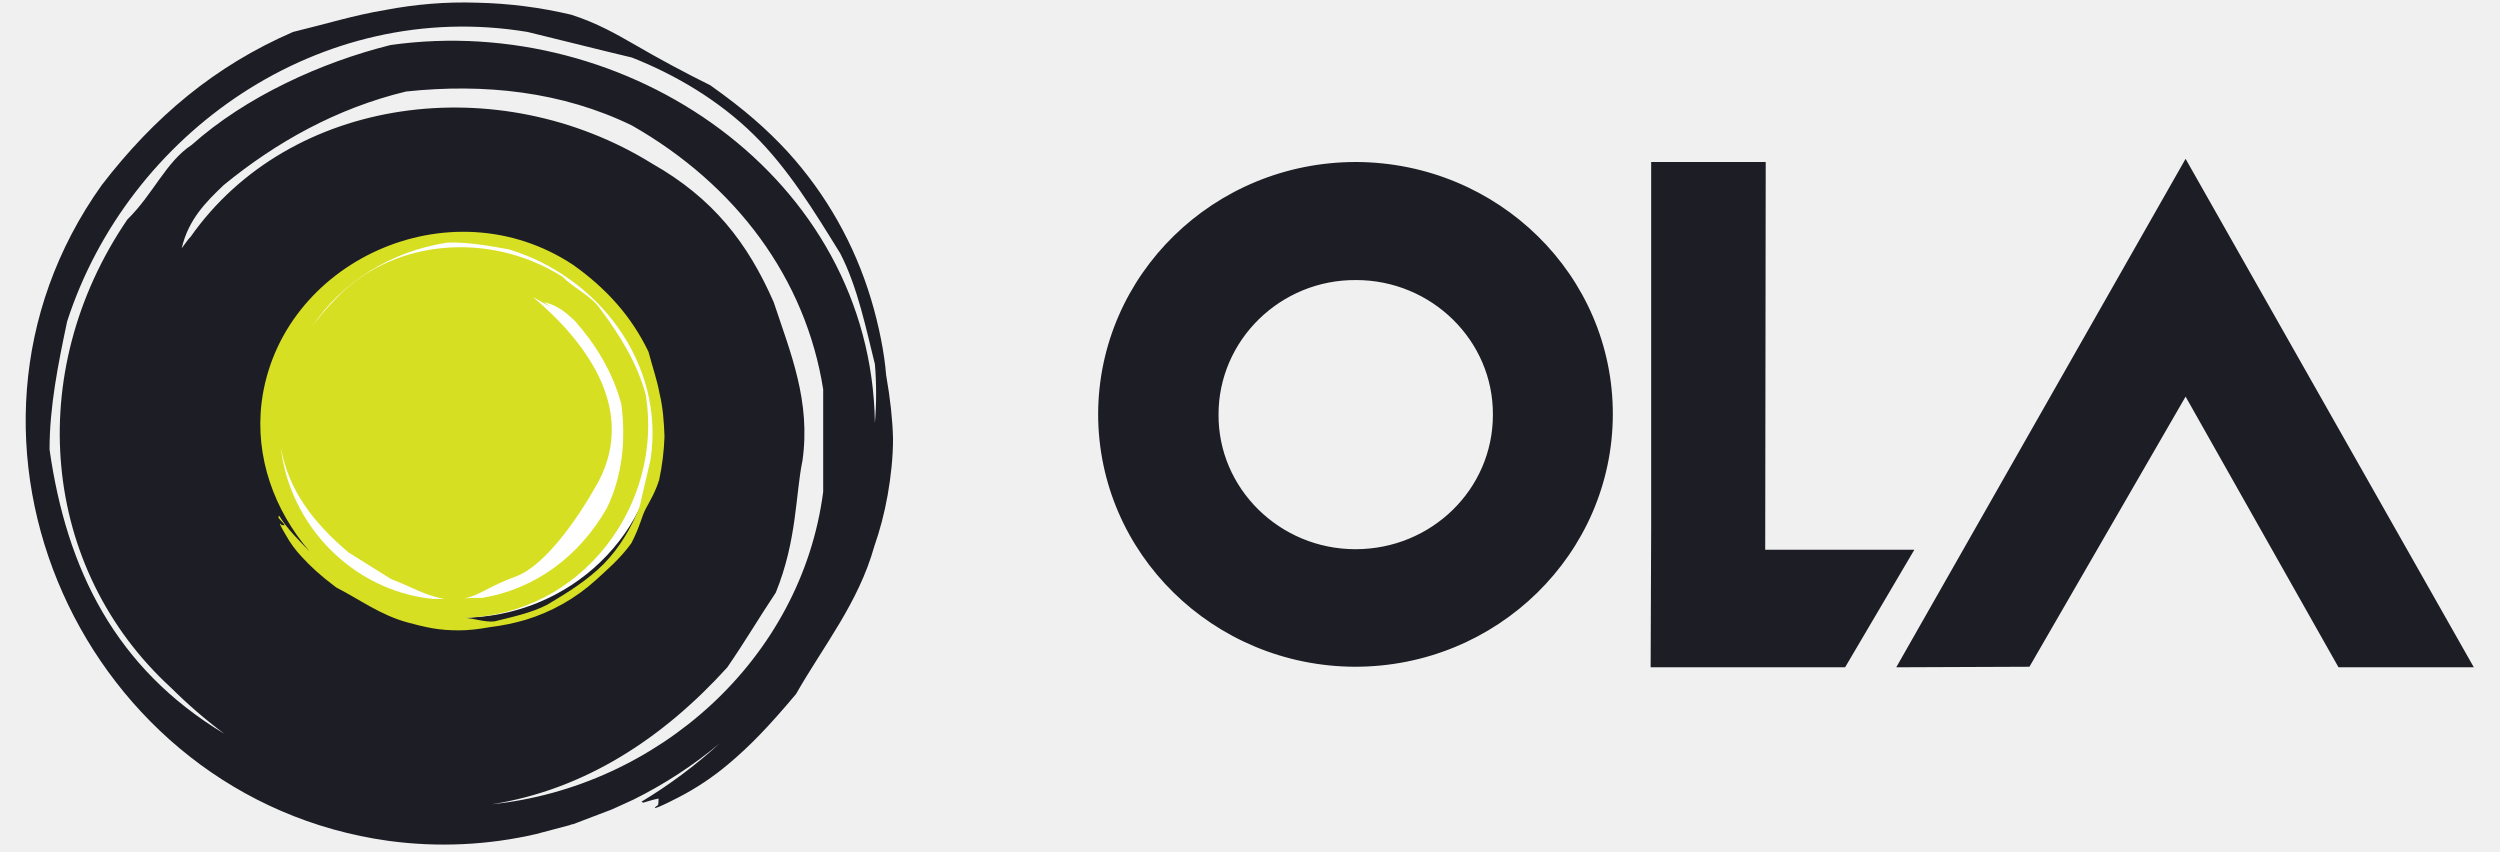
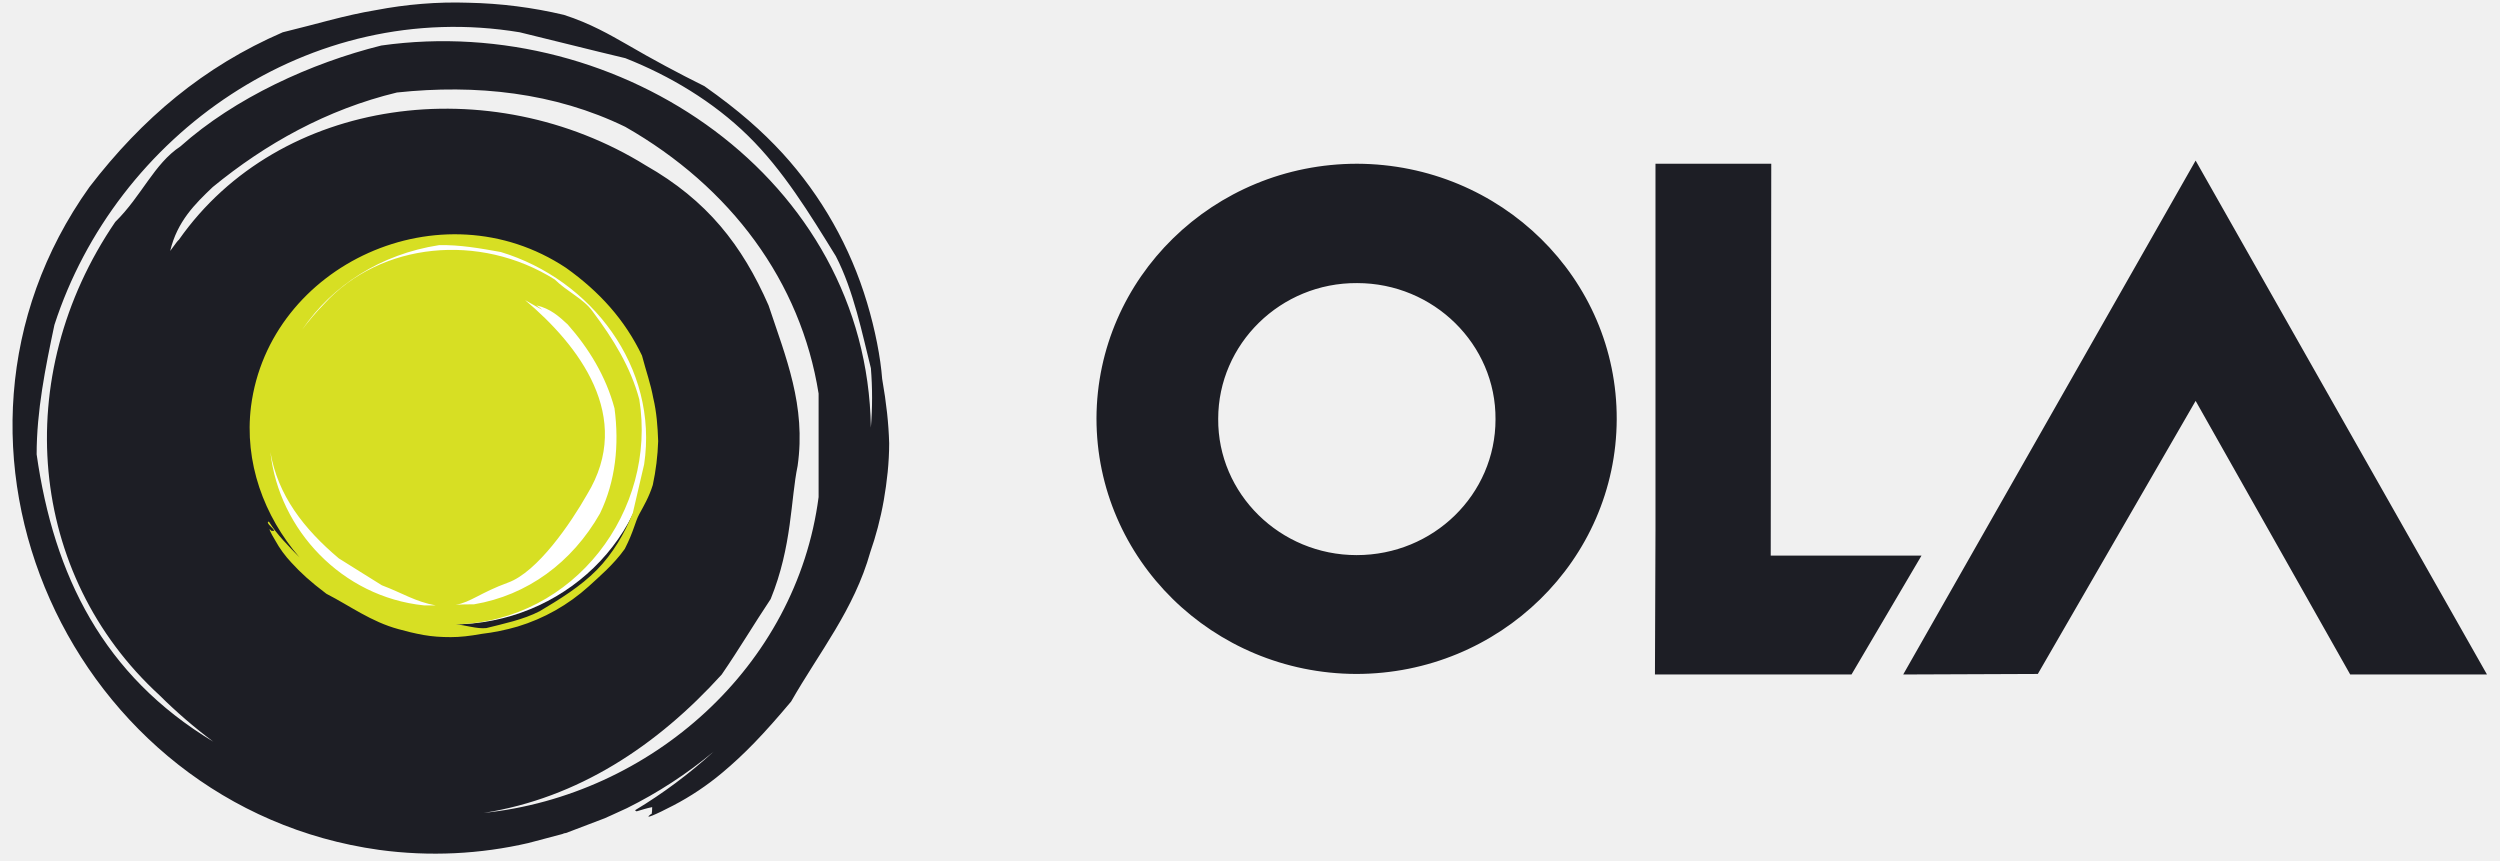
- <svg xmlns="http://www.w3.org/2000/svg" width="94" height="32" viewBox="0 0 94 32" fill="none">
-   <g clip-path="url(#clip0_203_311)">
-     <path fill-rule="evenodd" clip-rule="evenodd" d="M82.178 14.913L76.307 25.07L71.299 25.09L82.178 5.972L93.016 25.09H87.928L82.178 14.912V14.913ZM66.371 20.669H71.98L69.376 25.09H62.064L62.084 19.706V6.09H66.391L66.372 20.669H66.371ZM50.986 6.091C56.335 6.111 60.662 10.354 60.642 15.6C60.622 20.826 56.295 25.07 50.946 25.07C45.617 25.05 41.29 20.807 41.29 15.561C41.309 10.334 45.637 6.091 50.986 6.091ZM50.966 20.65C53.831 20.65 56.133 18.39 56.133 15.6C56.154 12.81 53.831 10.53 50.986 10.53C48.141 10.511 45.817 12.791 45.817 15.581C45.797 18.37 48.121 20.65 50.965 20.65H50.966ZM33.317 14.091C33.257 13.304 33.056 12.263 32.755 11.262C32.137 9.194 31.062 7.293 29.61 5.7C28.849 4.876 27.988 4.109 26.704 3.205C25.726 2.72 24.764 2.203 23.82 1.653C23.2 1.3 22.458 0.866 21.477 0.553C20.314 0.277 19.125 0.126 17.93 0.101C16.77 0.062 15.607 0.161 14.485 0.376C13.303 0.573 12.321 0.886 11.019 1.201C8.073 2.478 5.79 4.404 3.826 6.958C-3.025 16.566 3.166 30.025 14.605 31.616C16.488 31.872 18.372 31.773 20.154 31.361L21.416 31.027C21.456 31.007 21.517 30.987 21.556 30.987L22.999 30.437C23.079 30.398 23.139 30.378 23.219 30.339L23.82 30.064C24.974 29.492 26.056 28.787 27.046 27.962C26.145 28.784 25.165 29.515 24.121 30.143L24.18 30.182C24.382 30.123 24.561 30.064 24.762 30.025C24.762 30.025 24.762 30.339 24.722 30.28C24.402 30.516 24.902 30.3 25.543 29.965C26.185 29.632 26.806 29.218 27.366 28.747C28.188 28.06 28.909 27.313 29.931 26.095C30.972 24.268 32.275 22.676 32.876 20.534C33.077 19.965 33.256 19.297 33.377 18.609C33.496 17.922 33.578 17.214 33.578 16.487C33.558 15.76 33.477 15.013 33.317 14.091ZM18.492 30.241C21.997 29.69 24.942 27.746 27.346 25.093C28.008 24.13 28.528 23.246 29.169 22.283C29.97 20.318 29.911 18.57 30.171 17.333C30.492 15.092 29.73 13.285 29.09 11.359C28.108 9.119 26.806 7.45 24.522 6.153C18.752 2.577 10.899 3.578 7.153 8.923C7.133 8.923 7.032 9.06 6.831 9.335C7.092 8.235 7.754 7.587 8.414 6.957C10.378 5.347 12.662 4.069 15.266 3.441C18.212 3.127 21.136 3.441 23.76 4.718C27.687 6.957 30.292 10.476 30.952 14.639V18.491C30.131 24.799 24.722 29.593 18.492 30.241ZM32.896 15.897C32.755 6.664 23.6 0.435 14.685 1.693C12.081 2.341 9.235 3.638 7.212 5.445C6.23 6.093 5.77 7.292 4.788 8.254C0.861 14.012 1.543 21.38 6.431 25.86C7.058 26.483 7.727 27.061 8.434 27.59C4.348 25.132 2.504 21.418 1.863 16.901C1.863 15.289 2.184 13.697 2.524 12.086C4.809 5.032 12 -0.096 19.834 1.201C21.137 1.516 22.439 1.85 23.762 2.164C25.404 2.812 27.027 3.775 28.329 5.053C29.631 6.329 30.613 7.941 31.595 9.531C32.255 10.809 32.577 12.42 32.897 13.697C32.957 14.424 32.957 15.171 32.897 15.898L32.896 15.897Z" fill="#1D1E25" />
-     <path fill-rule="evenodd" clip-rule="evenodd" d="M24.762 16.036C24.762 20.005 21.437 23.228 17.33 23.228C13.224 23.228 9.897 20.005 9.897 16.036C9.897 12.067 13.223 8.845 17.33 8.845C21.437 8.845 24.762 12.067 24.762 16.037V16.036Z" fill="white" />
-     <path fill-rule="evenodd" clip-rule="evenodd" d="M24.804 14.818C24.703 14.268 24.543 13.835 24.383 13.227C23.741 11.89 22.8 10.849 21.558 9.965C16.91 6.881 10.519 9.847 9.839 15.114C9.579 17.196 10.32 19.2 11.642 20.733C11.241 20.32 10.801 19.889 10.5 19.397L10.46 19.436C10.5 19.554 10.661 19.633 10.7 19.75C10.7 19.75 10.54 19.75 10.581 19.73C10.46 19.594 10.561 19.81 10.74 20.104C10.901 20.399 11.101 20.675 11.341 20.93C11.682 21.303 12.042 21.637 12.643 22.089C13.526 22.54 14.307 23.13 15.328 23.405C15.609 23.485 15.929 23.562 16.25 23.621C16.591 23.681 16.911 23.701 17.272 23.701C17.612 23.701 17.973 23.661 18.414 23.581C18.868 23.527 19.317 23.436 19.756 23.307C20.736 23.011 21.639 22.501 22.401 21.813C22.781 21.461 23.323 21.008 23.742 20.419C24.084 19.751 24.123 19.417 24.284 19.122C24.444 18.827 24.644 18.493 24.785 18.041C24.899 17.505 24.967 16.959 24.985 16.41C24.965 15.861 24.926 15.33 24.805 14.819L24.804 14.818ZM20.035 11.164C20.716 11.556 20.817 11.615 20.456 11.36C20.977 11.478 21.298 11.773 21.618 12.067C22.399 12.952 23.04 13.993 23.361 15.191C23.541 16.547 23.4 17.902 22.82 19.102C21.779 20.929 20.116 22.147 18.132 22.481C17.912 22.481 17.672 22.481 17.451 22.5C18.012 22.402 18.373 22.048 19.394 21.675C20.495 21.282 21.738 19.455 22.34 18.394C24.102 15.505 22.019 12.833 20.035 11.164ZM16.269 22.519C13.225 22.206 10.88 19.71 10.56 16.822C10.839 18.433 11.801 19.671 13.104 20.771C13.565 21.066 14.245 21.479 14.706 21.773C15.488 22.068 15.948 22.383 16.71 22.52H16.269V22.519ZM24.462 17.274C24.324 17.884 24.183 18.472 24.042 19.082C23.741 19.829 23.301 20.595 22.7 21.204C22.099 21.813 21.337 22.284 20.577 22.737C19.976 23.05 19.214 23.208 18.593 23.364C18.232 23.404 17.812 23.247 17.451 23.228C21.899 23.109 24.943 18.964 24.283 14.857C23.962 13.659 23.321 12.617 22.539 11.576C22.219 11.124 21.597 10.849 21.137 10.397C18.352 8.649 14.667 9.002 12.563 11.301C12.268 11.604 11.993 11.925 11.741 12.264C12.864 10.613 14.667 9.455 16.83 9.12C17.591 9.1 18.373 9.238 19.134 9.376C22.5 10.397 25.004 13.659 24.462 17.275V17.274Z" fill="#D7DF23" />
-   </g>
-   <defs>
-     <clipPath id="clip0_203_311">
-       <rect width="92.235" height="31.875" fill="white" transform="translate(0.882812 0.0625)" />
-     </clipPath>
-   </defs>
+ <svg xmlns="http://www.w3.org/2000/svg" width="93" height="32" viewBox="0 0 93 32" fill="none">
+   <path fill-rule="evenodd" clip-rule="evenodd" d="M81.677 14.914L75.807 25.071L70.799 25.091L81.677 5.973L92.516 25.091H87.428L81.677 14.912V14.914ZM65.87 20.669H71.48L68.876 25.091H61.564L61.584 19.707V6.09H65.891L65.871 20.669H65.87ZM50.486 6.091C55.835 6.111 60.162 10.354 60.142 15.6C60.122 20.826 55.795 25.071 50.445 25.071C45.117 25.051 40.789 20.807 40.789 15.561C40.809 10.334 45.136 6.091 50.486 6.091ZM50.466 20.65C53.33 20.65 55.633 18.39 55.633 15.6C55.654 12.811 53.33 10.531 50.486 10.531C47.641 10.511 45.317 12.791 45.317 15.581C45.297 18.37 47.621 20.65 50.465 20.65H50.466ZM32.816 14.091C32.757 13.304 32.556 12.263 32.255 11.262C31.637 9.194 30.562 7.293 29.11 5.701C28.349 4.876 27.488 4.109 26.204 3.205C25.226 2.72 24.264 2.203 23.32 1.653C22.699 1.3 21.957 0.867 20.977 0.553C19.814 0.277 18.625 0.126 17.43 0.102C16.27 0.062 15.106 0.161 13.985 0.376C12.802 0.573 11.82 0.886 10.518 1.201C7.573 2.478 5.29 4.404 3.326 6.959C-3.525 16.566 2.665 30.025 14.105 31.616C15.988 31.872 17.871 31.773 19.654 31.361L20.916 31.027C20.956 31.007 21.016 30.987 21.056 30.987L22.499 30.438C22.578 30.398 22.639 30.378 22.719 30.339L23.32 30.064C24.473 29.492 25.556 28.787 26.545 27.962C25.645 28.784 24.665 29.515 23.621 30.143L23.68 30.183C23.881 30.123 24.061 30.064 24.261 30.025C24.261 30.025 24.261 30.339 24.222 30.28C23.901 30.516 24.402 30.3 25.043 29.965C25.685 29.632 26.305 29.218 26.866 28.747C27.688 28.06 28.409 27.313 29.43 26.096C30.472 24.268 31.775 22.676 32.376 20.534C32.576 19.965 32.756 19.297 32.877 18.609C32.996 17.922 33.077 17.215 33.077 16.487C33.057 15.76 32.977 15.013 32.816 14.091ZM17.991 30.241C21.497 29.691 24.442 27.746 26.846 25.094C27.508 24.13 28.028 23.246 28.669 22.284C29.47 20.318 29.411 18.57 29.671 17.333C29.992 15.092 29.23 13.285 28.59 11.359C27.608 9.119 26.305 7.45 24.021 6.153C18.251 2.577 10.398 3.578 6.652 8.923C6.633 8.923 6.531 9.06 6.331 9.335C6.592 8.236 7.253 7.587 7.914 6.958C9.878 5.347 12.162 4.069 14.766 3.441C17.712 3.127 20.635 3.441 23.26 4.718C27.187 6.958 29.791 10.476 30.452 14.64V18.491C29.631 24.799 24.222 29.593 17.991 30.241ZM32.396 15.898C32.255 6.664 23.1 0.435 14.185 1.693C11.581 2.341 8.735 3.638 6.712 5.446C5.73 6.093 5.27 7.292 4.288 8.255C0.361 14.012 1.043 21.38 5.93 25.86C6.557 26.483 7.227 27.061 7.934 27.59C3.848 25.132 2.004 21.418 1.363 16.901C1.363 15.289 1.684 13.697 2.024 12.087C4.309 5.032 11.5 -0.096 19.334 1.201C20.636 1.516 21.939 1.85 23.262 2.164C24.904 2.812 26.527 3.775 27.829 5.053C29.131 6.329 30.113 7.941 31.095 9.532C31.755 10.81 32.077 12.42 32.397 13.697C32.456 14.424 32.456 15.171 32.397 15.899L32.396 15.898Z" fill="#1D1E25" />
+   <path fill-rule="evenodd" clip-rule="evenodd" d="M24.262 16.036C24.262 20.005 20.937 23.228 16.83 23.228C12.724 23.228 9.397 20.005 9.397 16.036C9.397 12.068 12.723 8.845 16.83 8.845C20.937 8.845 24.262 12.068 24.262 16.037V16.036Z" fill="white" />
+   <path fill-rule="evenodd" clip-rule="evenodd" d="M24.303 14.818C24.203 14.268 24.042 13.836 23.882 13.227C23.241 11.89 22.299 10.849 21.057 9.965C16.409 6.881 10.018 9.847 9.338 15.114C9.078 17.197 9.819 19.201 11.141 20.734C10.74 20.32 10.3 19.889 9.999 19.397L9.96 19.437C9.999 19.554 10.16 19.633 10.2 19.75C10.2 19.75 10.039 19.75 10.08 19.73C9.96 19.594 10.06 19.81 10.239 20.104C10.4 20.399 10.601 20.675 10.841 20.93C11.182 21.303 11.542 21.637 12.143 22.089C13.025 22.541 13.806 23.13 14.827 23.405C15.108 23.485 15.428 23.562 15.75 23.621C16.09 23.681 16.41 23.701 16.771 23.701C17.111 23.701 17.473 23.661 17.913 23.581C18.367 23.528 18.816 23.436 19.255 23.308C20.235 23.011 21.138 22.501 21.9 21.813C22.281 21.461 22.822 21.009 23.242 20.419C23.583 19.751 23.622 19.417 23.783 19.122C23.943 18.827 24.143 18.493 24.284 18.041C24.399 17.505 24.466 16.959 24.484 16.41C24.465 15.861 24.425 15.33 24.304 14.819L24.303 14.818ZM19.534 11.164C20.216 11.557 20.316 11.615 19.955 11.36C20.477 11.478 20.797 11.773 21.117 12.068C21.899 12.952 22.54 13.993 22.86 15.191C23.04 16.547 22.899 17.903 22.319 19.102C21.278 20.929 19.615 22.147 17.631 22.481C17.411 22.481 17.171 22.481 16.95 22.501C17.511 22.402 17.872 22.048 18.894 21.675C19.995 21.282 21.237 19.456 21.839 18.394C23.602 15.505 21.518 12.834 19.534 11.164ZM15.769 22.52C12.724 22.206 10.379 19.711 10.059 16.822C10.339 18.434 11.301 19.671 12.603 20.771C13.064 21.066 13.744 21.479 14.206 21.773C14.987 22.068 15.447 22.383 16.209 22.521H15.769V22.52ZM23.962 17.274C23.823 17.884 23.682 18.473 23.541 19.082C23.241 19.829 22.8 20.595 22.199 21.204C21.598 21.813 20.837 22.285 20.076 22.737C19.475 23.05 18.713 23.208 18.092 23.364C17.731 23.404 17.311 23.247 16.95 23.228C21.398 23.109 24.443 18.965 23.782 14.858C23.461 13.659 22.82 12.617 22.039 11.576C21.718 11.124 21.096 10.849 20.636 10.397C17.851 8.649 14.166 9.003 12.062 11.302C11.767 11.604 11.493 11.925 11.24 12.264C12.363 10.613 14.166 9.455 16.329 9.12C17.091 9.1 17.872 9.239 18.633 9.376C21.999 10.397 24.503 13.659 23.962 17.275V17.274Z" fill="#D7DF23" />
</svg>
